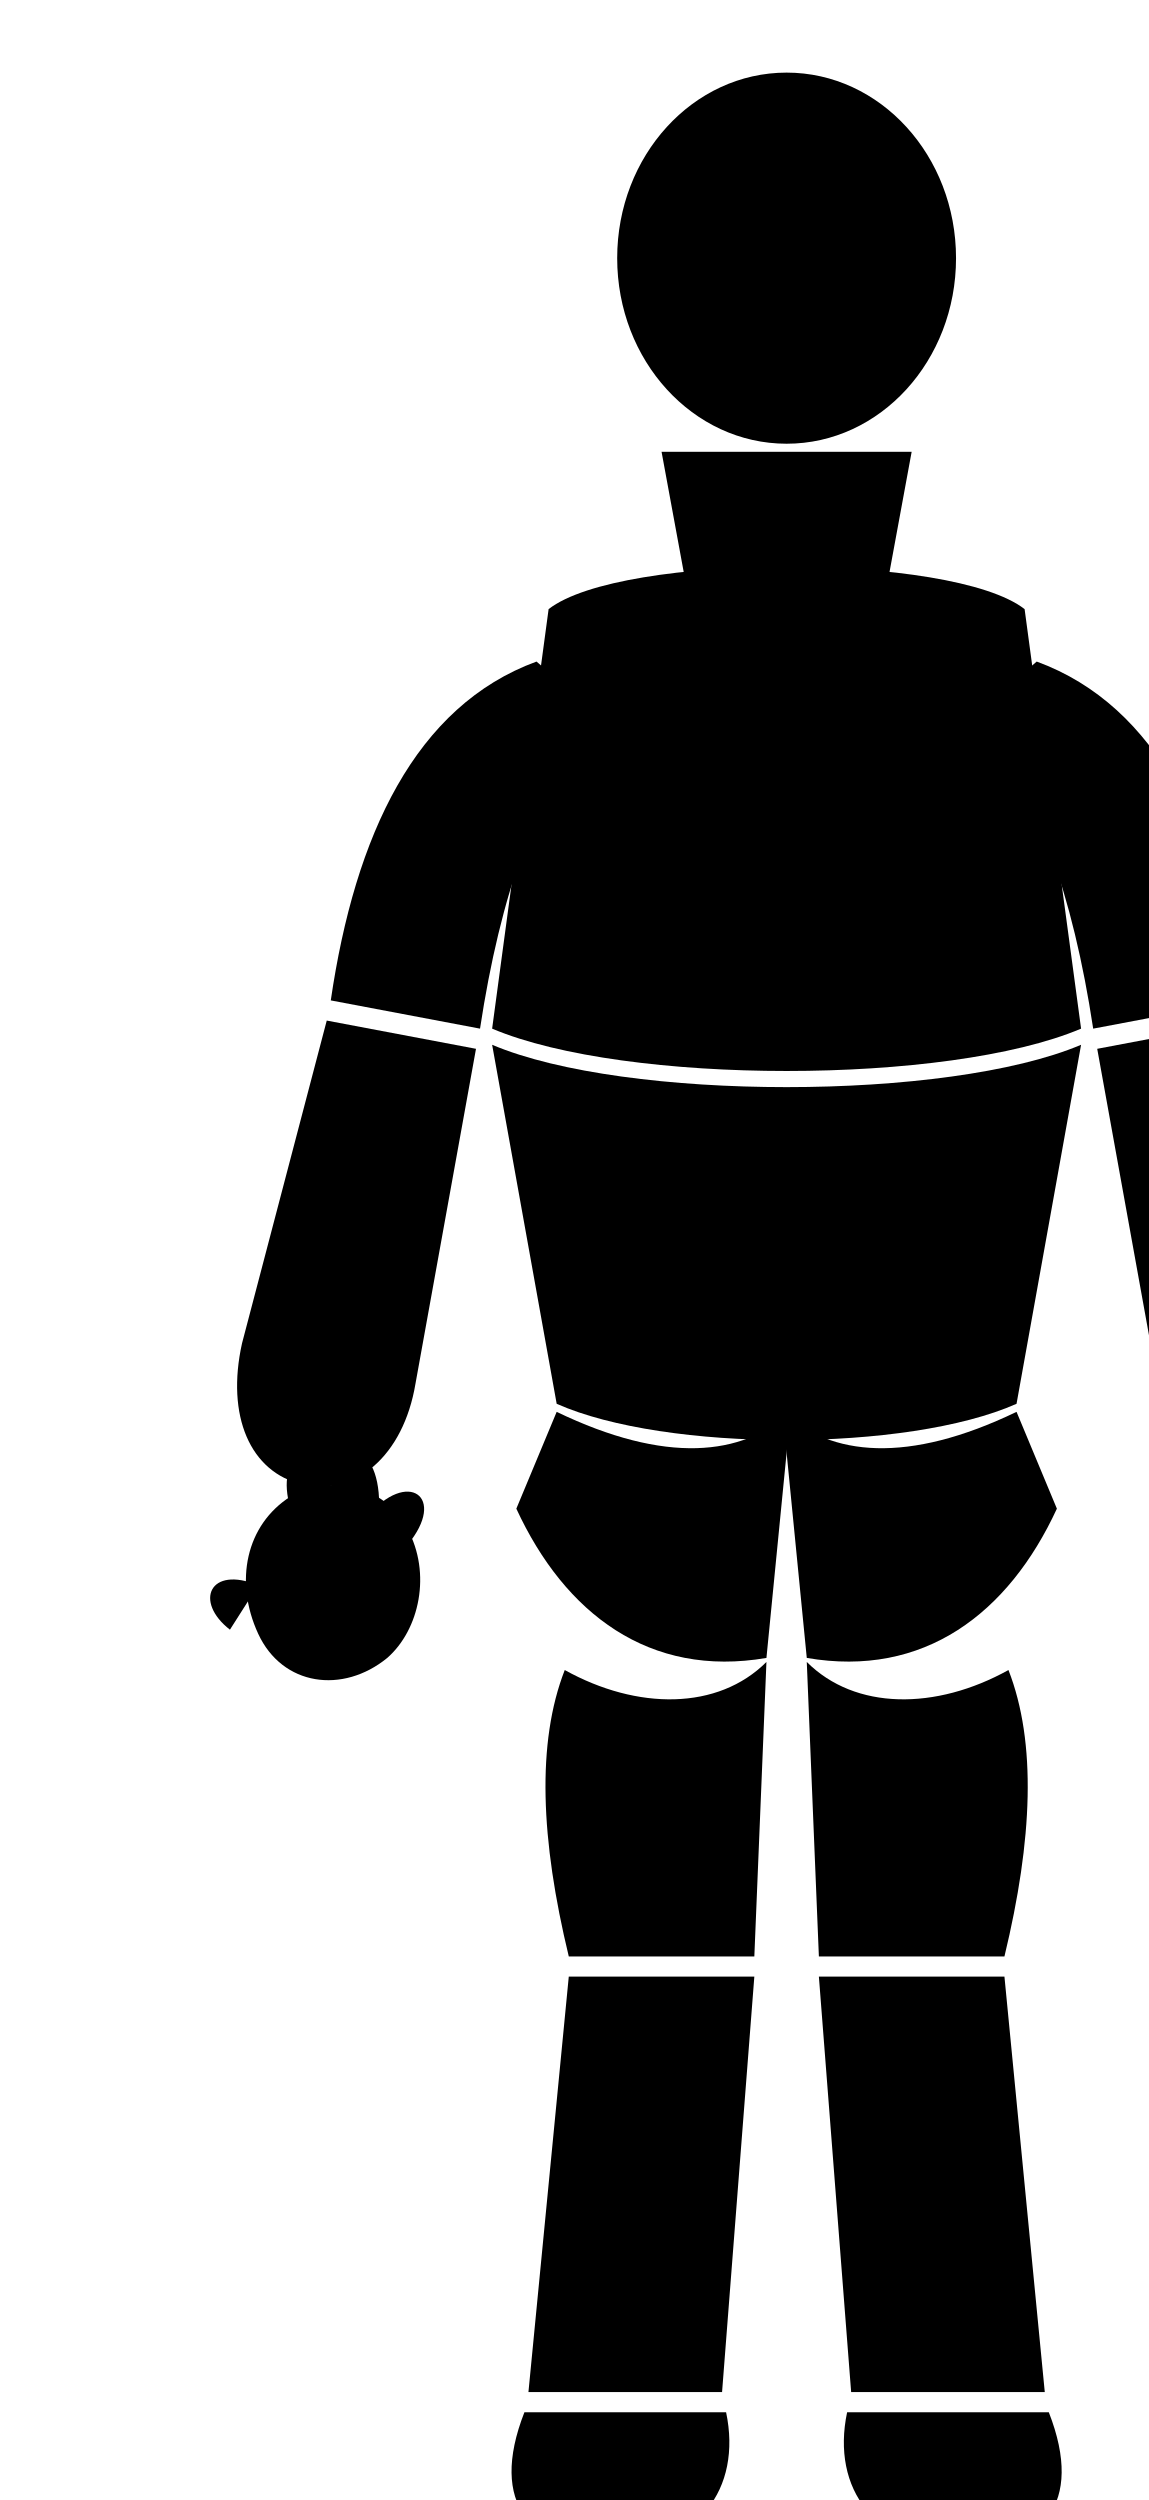
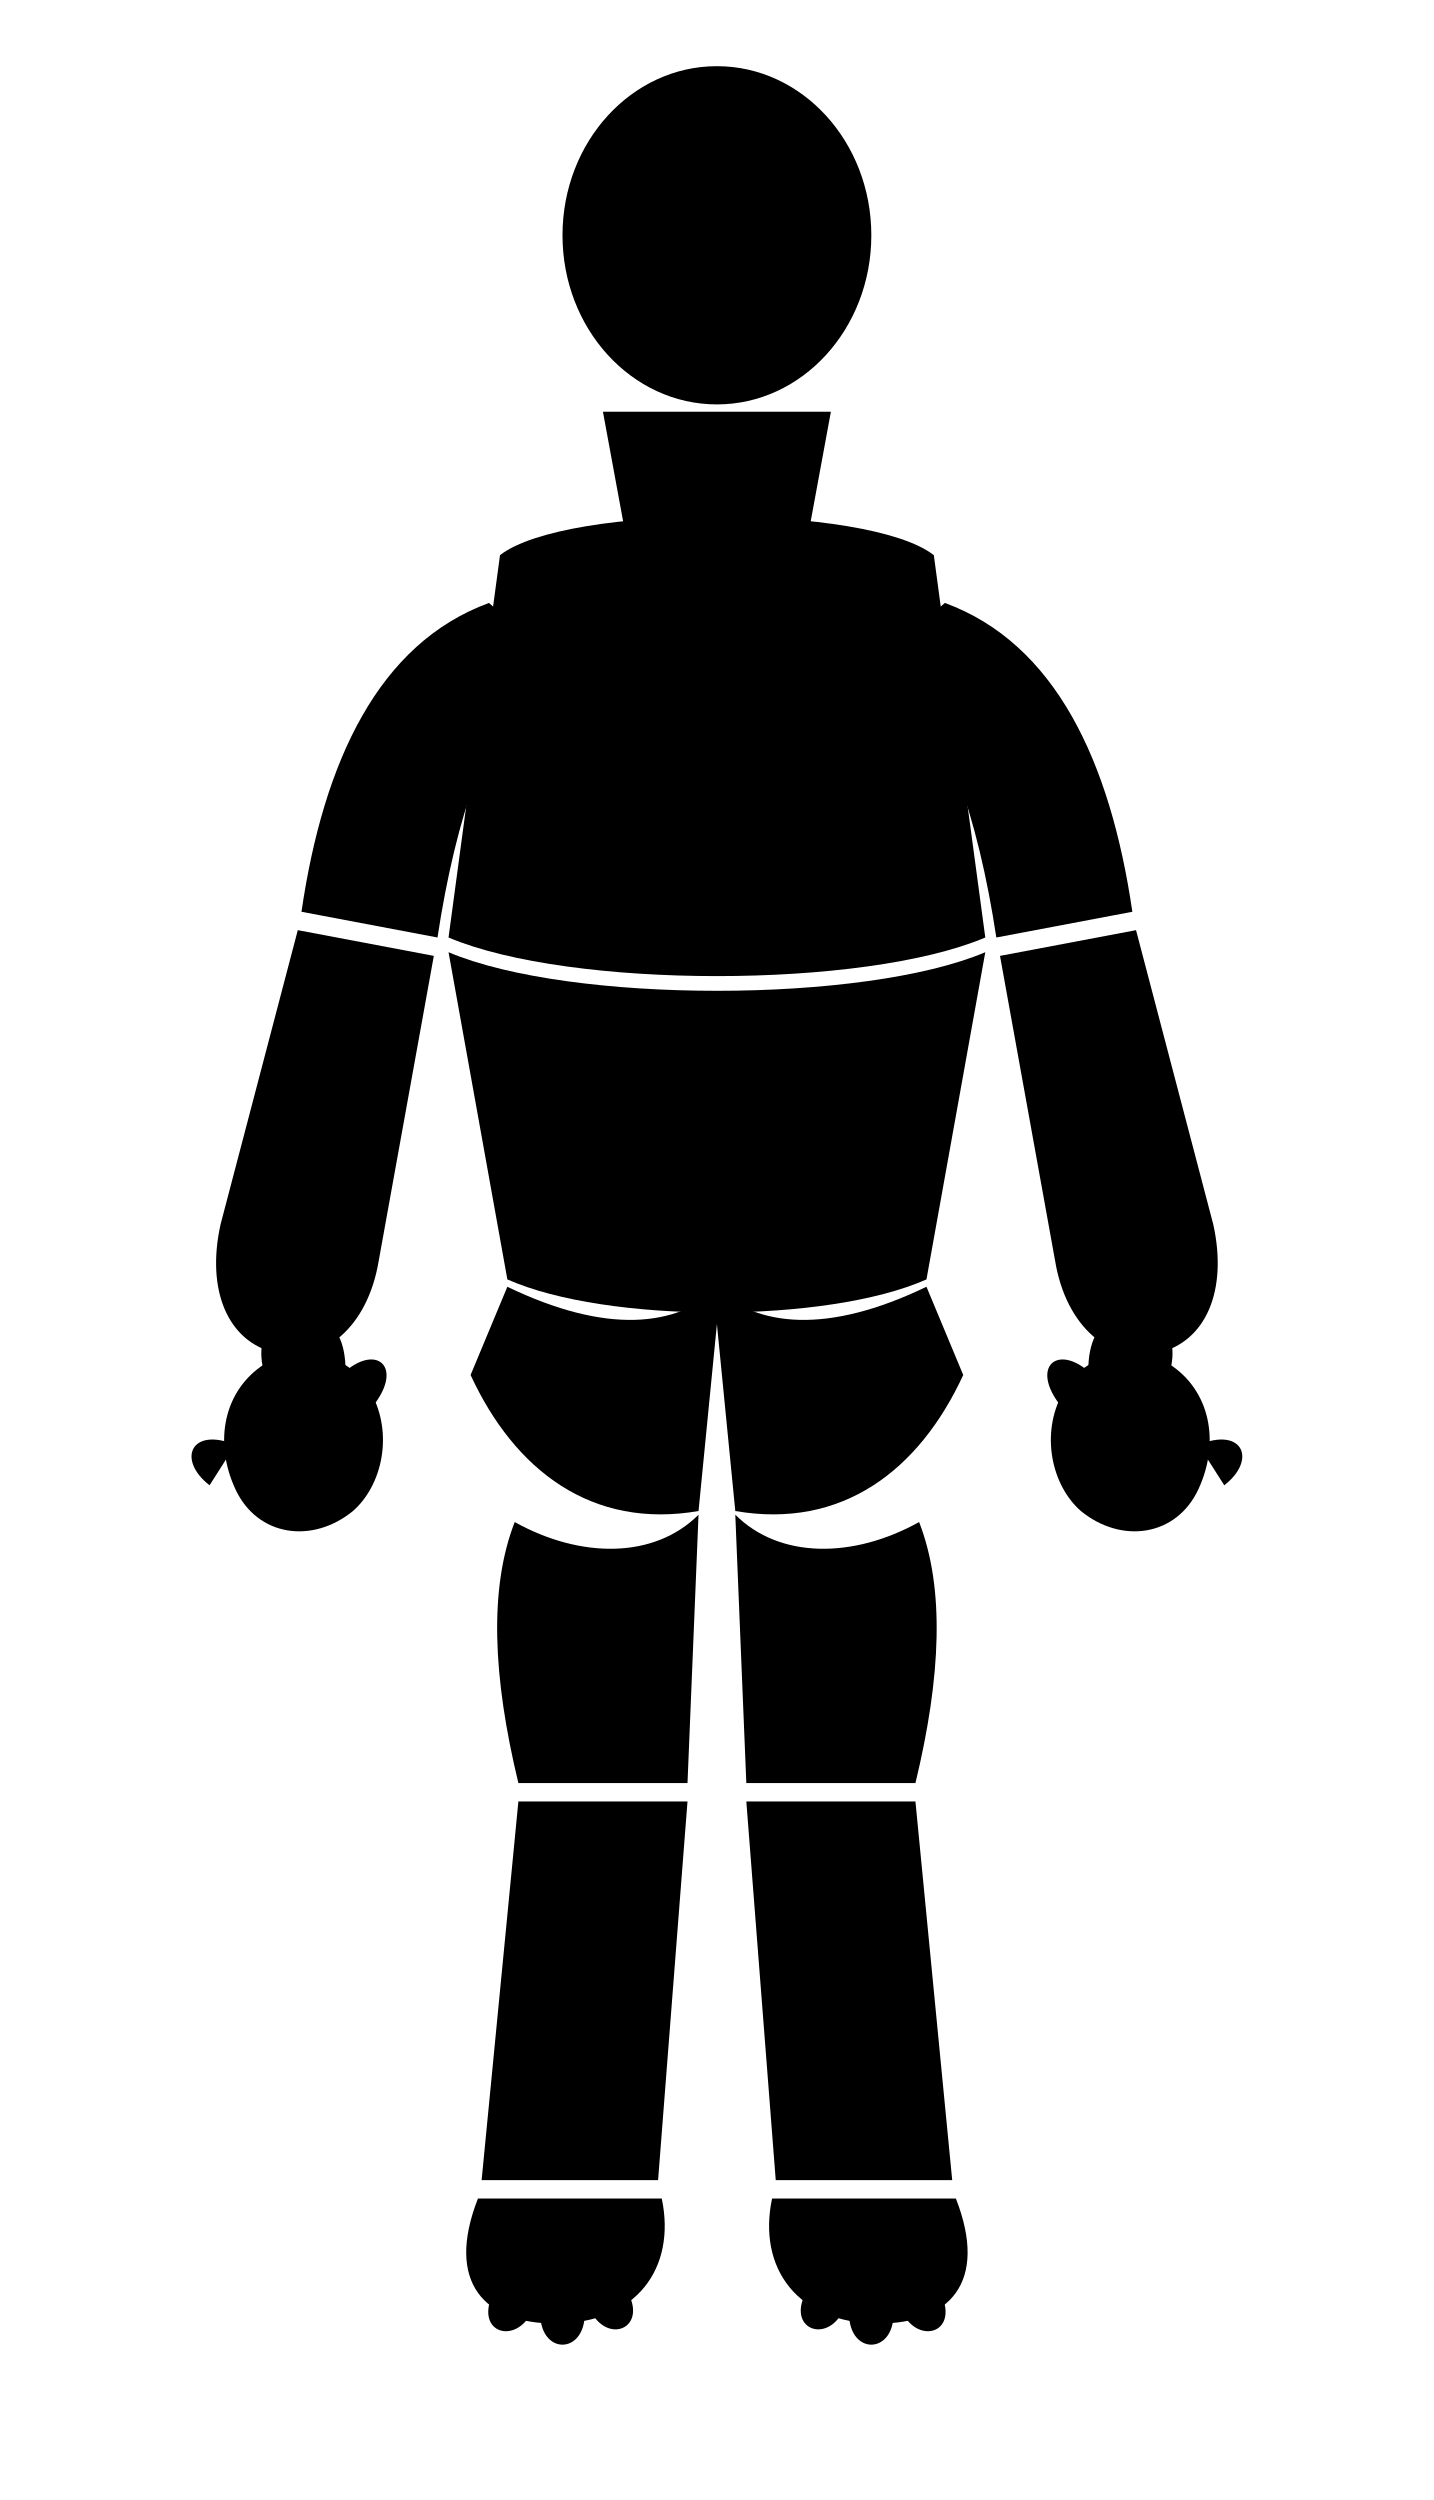
- <svg aria-label="Lund Browder body map posterior detail" class="burn-body-svg burn-body-back burn-body-detailed" role="img" viewbox="0 0 390 680">
+ <svg aria-label="Lund Browder body map posterior detail" class="burn-body-svg burn-body-back burn-body-detailed" role="img" viewBox="0 0 390 680">
  <g class="burn-anatomy" filter="url(#burnSoftShadow)">
    <g aria-label="Kepala belakang posterior" class="burn-area burn-area-svg" data-burn-area="headBack" role="button" tabindex="0">
      <ellipse cx="195" cy="64" rx="42" ry="46" />
      <text x="195" y="65">A</text>
    </g>
    <g aria-label="Leher belakang posterior" class="burn-area burn-area-svg burn-neck" data-burn-area="neckBack" role="button" tabindex="0">
      <path d="M164 112 L226 112 L219 150 L171 150 Z" />
      <text x="195" y="134">1</text>
    </g>
    <g aria-label="Punggung atas posterior" class="burn-area burn-area-svg" data-burn-area="upperBack" role="button" tabindex="0">
      <path d="M136 151 C154 137 236 137 254 151 L268 255 C235 269 155 269 122 255 Z" />
      <text x="195" y="209">6½</text>
    </g>
    <g aria-label="Punggung bawah posterior" class="burn-area burn-area-svg" data-burn-area="lowerBack" role="button" tabindex="0">
      <path d="M122 259 C155 273 235 273 268 259 L252 348 C225 360 165 360 138 348 Z" />
      <text x="195" y="312">6½</text>
    </g>
    <g aria-label="Bokong kanan" class="burn-area burn-area-svg" data-burn-area="buttockRight" role="button" tabindex="0">
      <path d="M138 350 C165 363 184 361 196 350 L190 411 C161 416 140 400 128 374 Z" />
      <text x="162" y="386">2½</text>
    </g>
    <g aria-label="Bokong kiri" class="burn-area burn-area-svg" data-burn-area="buttockLeft" role="button" tabindex="0">
      <path d="M252 350 C225 363 206 361 194 350 L200 411 C229 416 250 400 262 374 Z" />
      <text x="228" y="386">2½</text>
    </g>
    <g aria-label="Lengan kanan atas posterior" class="burn-area burn-area-svg" data-burn-area="armRightUpperBack" role="button" tabindex="0">
      <path d="M133 164 C103 175 88 207 82 248 L119 255 C124 222 133 196 148 177 Z" />
      <text x="108" y="213">2</text>
    </g>
    <g aria-label="Lengan kanan bawah posterior" class="burn-area burn-area-svg" data-burn-area="armRightLowerBack" role="button" tabindex="0">
      <path d="M81 253 L118 260 L103 343 C100 361 88 371 75 368 C62 365 56 351 60 333 Z" />
      <text x="88" y="310">1½</text>
    </g>
    <g aria-label="Punggung tangan kanan posterior" class="burn-area burn-area-svg burn-hand" data-burn-area="handRightBack" role="button" tabindex="0">
      <path d="M72 371 C61 378 58 392 64 405 C70 418 85 420 96 411 C104 404 107 390 101 379 C96 369 83 365 72 371 Z" />
      <path class="burn-digit" d="M64 393 C52 388 48 397 57 404" />
      <path class="burn-digit" d="M72 374 C68 360 78 357 82 371" />
      <path class="burn-digit" d="M82 371 C82 356 94 356 94 373" />
      <path class="burn-digit" d="M91 376 C101 364 111 371 101 383" />
      <text x="82" y="397">1¼</text>
    </g>
    <g aria-label="Lengan kiri atas posterior" class="burn-area burn-area-svg" data-burn-area="armLeftUpperBack" role="button" tabindex="0">
      <path d="M257 164 C287 175 302 207 308 248 L271 255 C266 222 257 196 242 177 Z" />
      <text x="282" y="213">2</text>
    </g>
    <g aria-label="Lengan kiri bawah posterior" class="burn-area burn-area-svg" data-burn-area="armLeftLowerBack" role="button" tabindex="0">
      <path d="M309 253 L272 260 L287 343 C290 361 302 371 315 368 C328 365 334 351 330 333 Z" />
      <text x="302" y="310">1½</text>
    </g>
    <g aria-label="Punggung tangan kiri posterior" class="burn-area burn-area-svg burn-hand" data-burn-area="handLeftBack" role="button" tabindex="0">
      <path d="M318 371 C329 378 332 392 326 405 C320 418 305 420 294 411 C286 404 283 390 289 379 C294 369 307 365 318 371 Z" />
      <path class="burn-digit" d="M326 393 C338 388 342 397 333 404" />
      <path class="burn-digit" d="M318 374 C322 360 312 357 308 371" />
      <path class="burn-digit" d="M308 371 C308 356 296 356 296 373" />
      <path class="burn-digit" d="M299 376 C289 364 279 371 289 383" />
      <text x="308" y="397">1¼</text>
    </g>
    <g aria-label="Paha kanan posterior" class="burn-area burn-area-svg" data-burn-area="legRightThighBack" role="button" tabindex="0">
      <path d="M140 414 C158 424 178 424 190 412 L187 485 L141 485 C134 456 133 432 140 414 Z" />
      <text x="164" y="456">B</text>
    </g>
    <g aria-label="Tungkai bawah kanan posterior" class="burn-area burn-area-svg" data-burn-area="legRightLowerBack" role="button" tabindex="0">
      <path d="M141 490 L187 490 L179 593 L131 593 Z" />
      <text x="159" y="544">C</text>
    </g>
    <g aria-label="Kaki kanan posterior" class="burn-area burn-area-svg burn-foot" data-burn-area="footRightBack" role="button" tabindex="0">
      <path d="M130 598 L180 598 C184 617 173 632 151 632 C132 632 121 621 130 598 Z" />
      <path class="burn-digit" d="M134 624 C129 635 141 638 145 628" />
      <path class="burn-digit" d="M147 628 C146 641 160 641 159 628" />
      <path class="burn-digit" d="M160 627 C164 638 176 634 171 624" />
      <text x="155" y="617">1¾</text>
    </g>
    <g aria-label="Paha kiri posterior" class="burn-area burn-area-svg" data-burn-area="legLeftThighBack" role="button" tabindex="0">
      <path d="M250 414 C232 424 212 424 200 412 L203 485 L249 485 C256 456 257 432 250 414 Z" />
      <text x="226" y="456">B</text>
    </g>
    <g aria-label="Tungkai bawah kiri posterior" class="burn-area burn-area-svg" data-burn-area="legLeftLowerBack" role="button" tabindex="0">
      <path d="M249 490 L203 490 L211 593 L259 593 Z" />
      <text x="231" y="544">C</text>
    </g>
    <g aria-label="Kaki kiri posterior" class="burn-area burn-area-svg burn-foot" data-burn-area="footLeftBack" role="button" tabindex="0">
      <path d="M260 598 L210 598 C206 617 217 632 239 632 C258 632 269 621 260 598 Z" />
      <path class="burn-digit" d="M256 624 C261 635 249 638 245 628" />
      <path class="burn-digit" d="M243 628 C244 641 230 641 231 628" />
      <path class="burn-digit" d="M230 627 C226 638 214 634 219 624" />
      <text x="235" y="617">1¾</text>
    </g>
  </g>
</svg>
